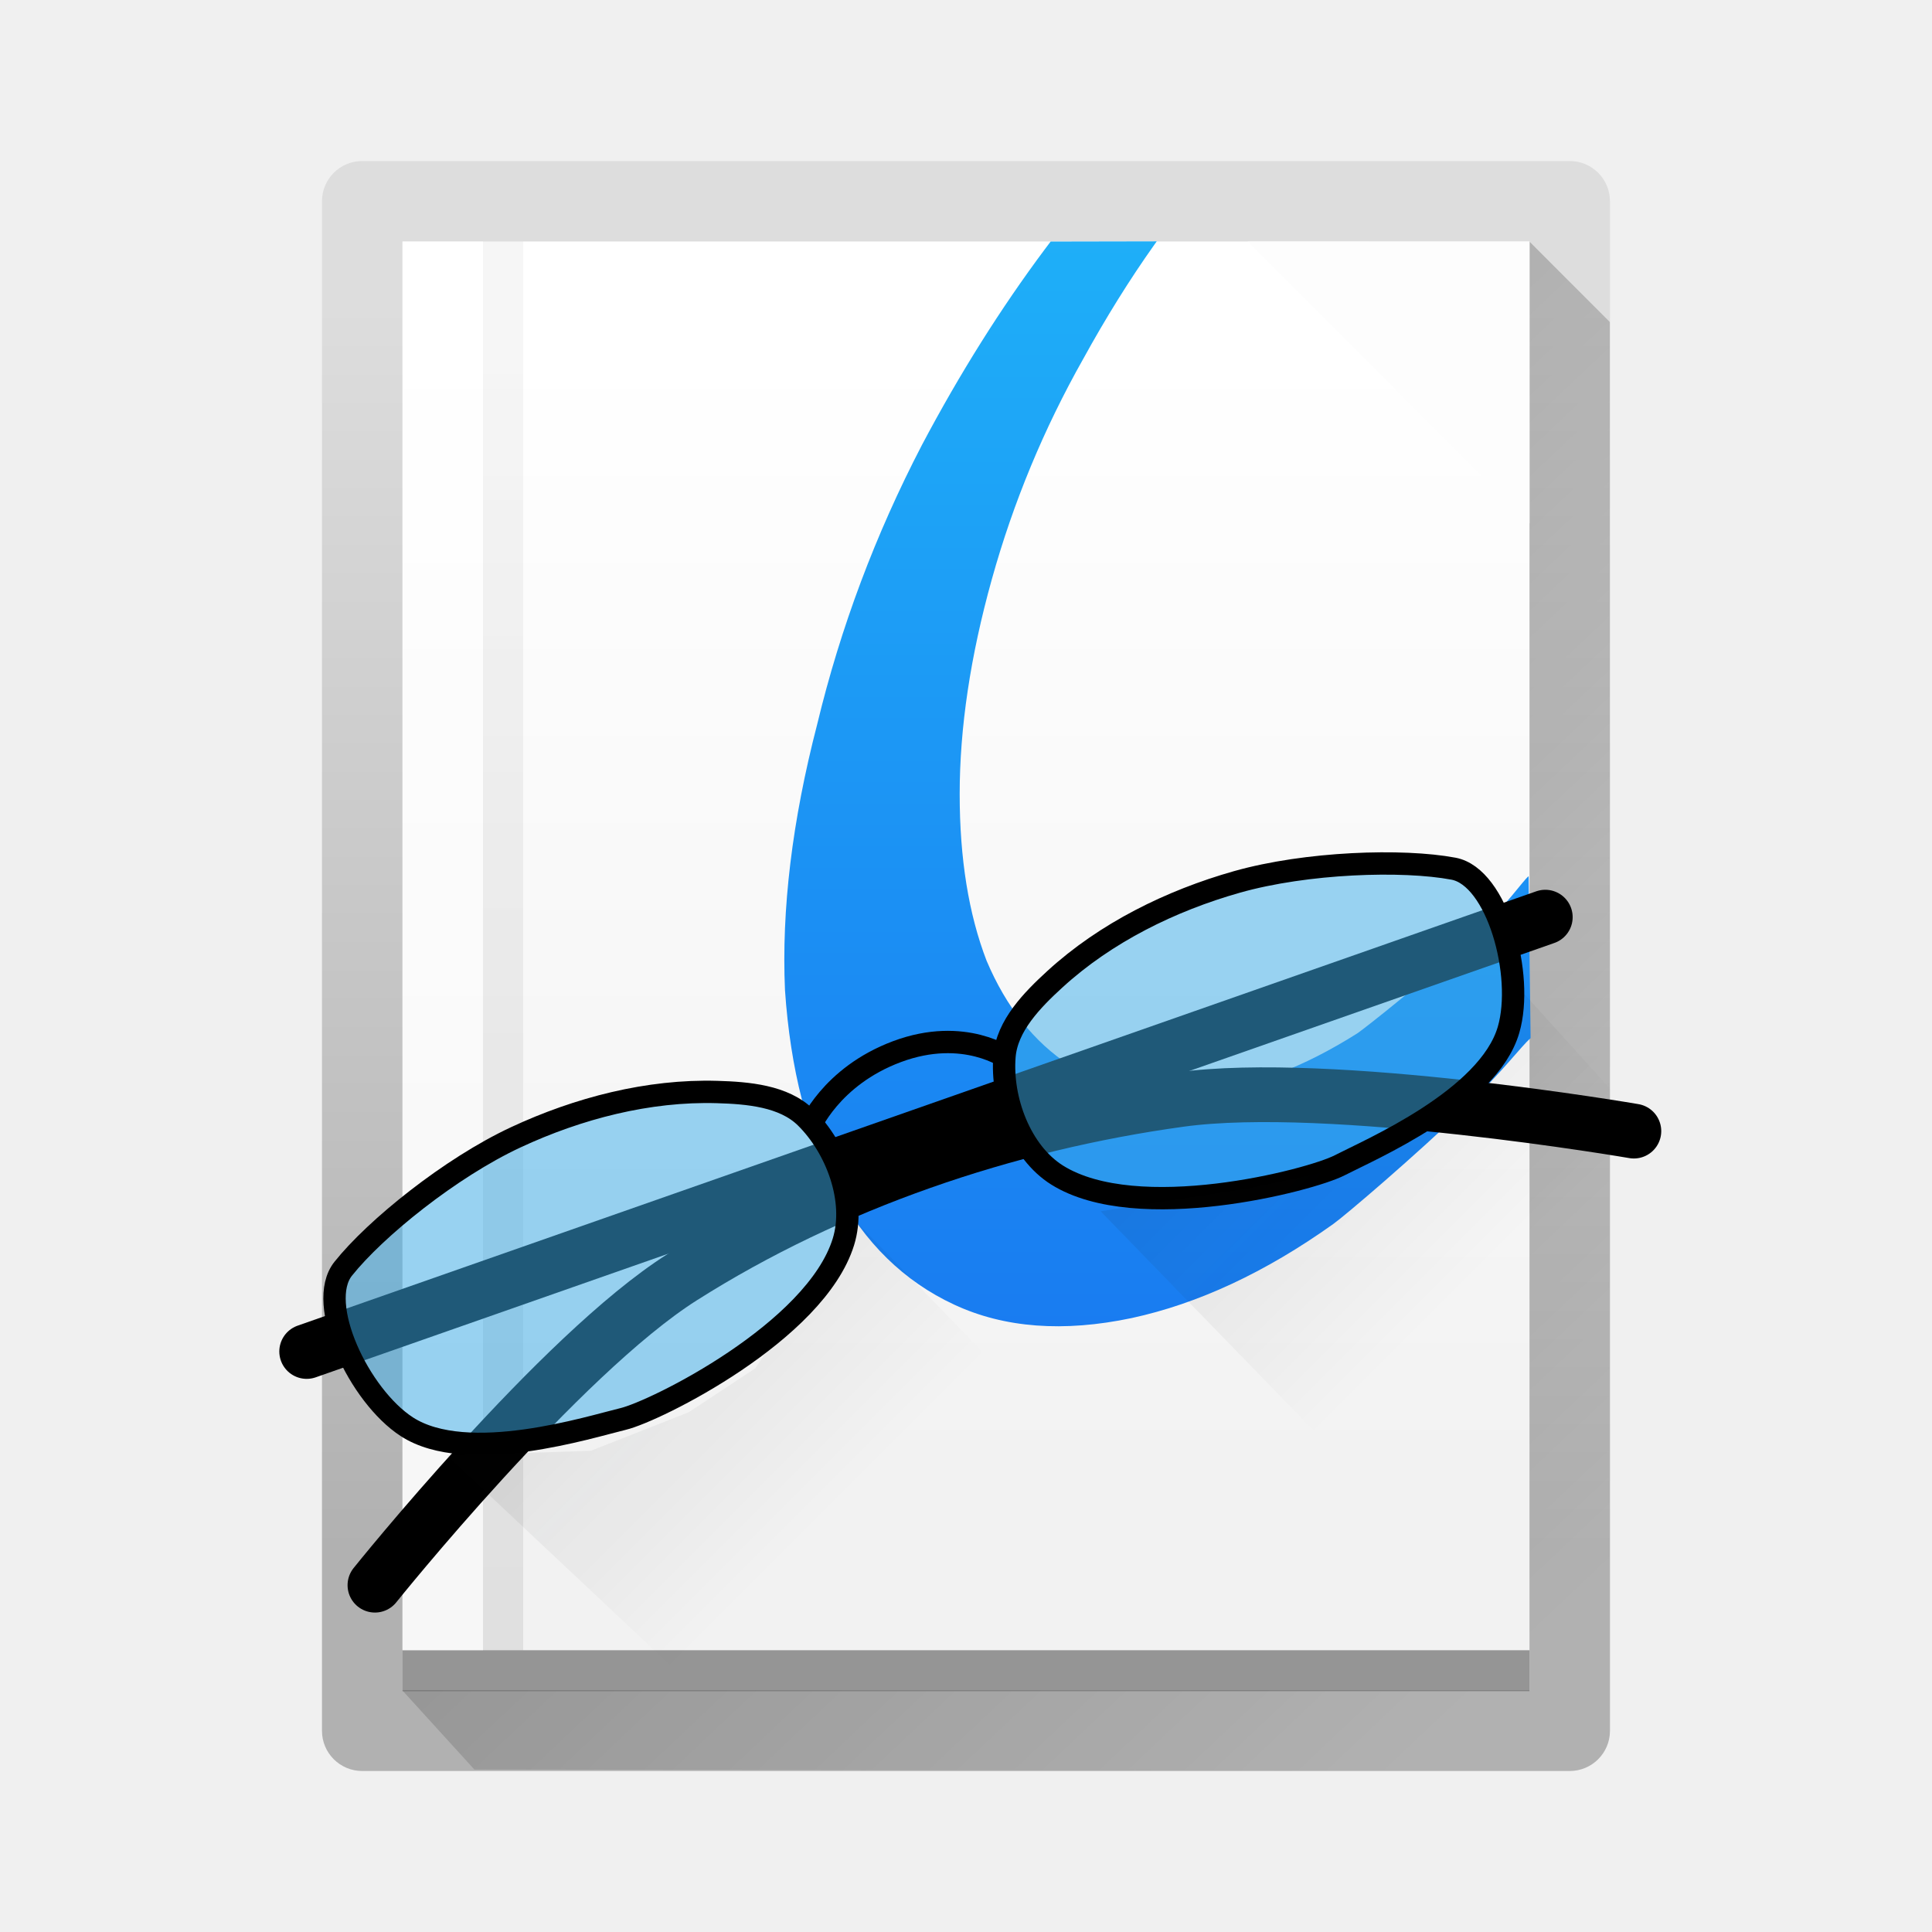
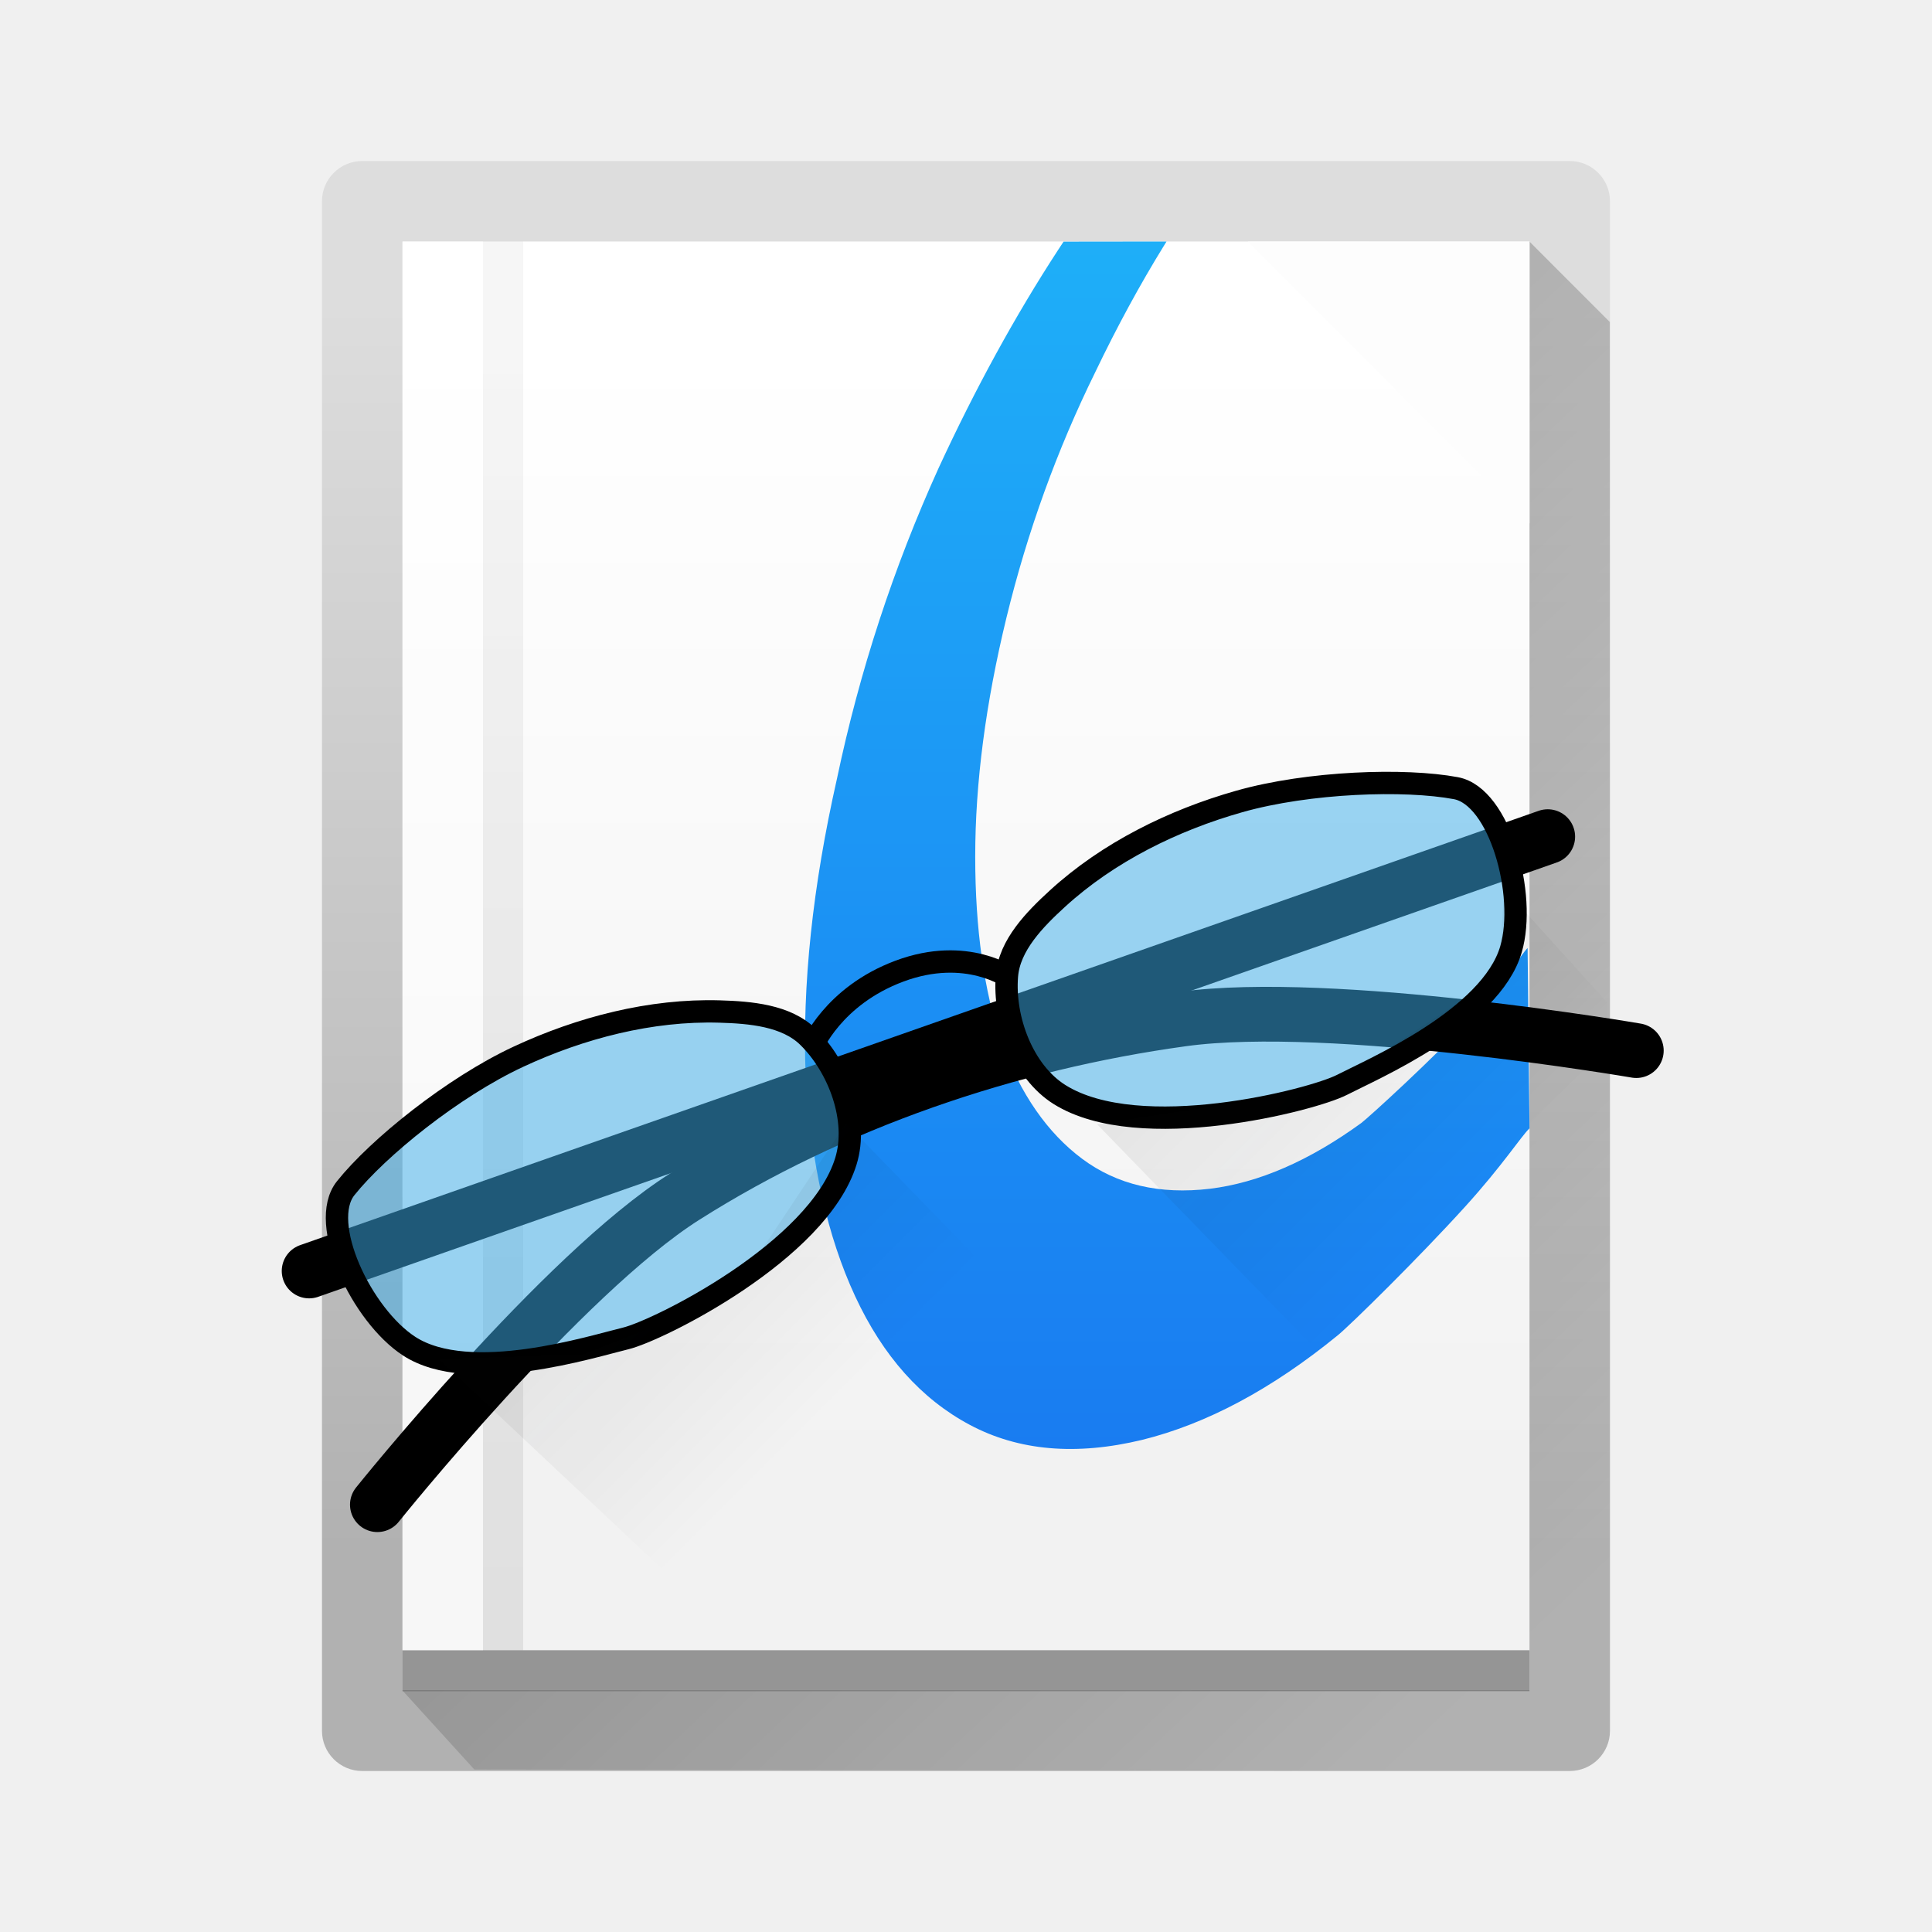
- <svg xmlns="http://www.w3.org/2000/svg" xmlns:xlink="http://www.w3.org/1999/xlink" version="1.1" id="svg3040" width="48" height="48" viewBox="0 0 48 48">
+ <svg xmlns="http://www.w3.org/2000/svg" xmlns:xlink="http://www.w3.org/1999/xlink" viewBox="0 0 48 48" height="48" width="48" id="svg3040" version="1.1">
  <defs id="defs3044">
    <linearGradient id="linearGradient788">
-       <stop id="stop784" offset="0" style="stop-color:#f7f7f7;stop-opacity:1;" />
-       <stop id="stop786" offset="1" style="stop-color:#f7f7f7;stop-opacity:0.392" />
+       <stop style="stop-color:#f7f7f7;stop-opacity:1;" offset="0" id="stop784" />
+       <stop style="stop-color:#f7f7f7;stop-opacity:0.392" offset="1" id="stop786" />
    </linearGradient>
-     <linearGradient xlink:href="#linearGradient4143" id="linearGradient3667" gradientUnits="userSpaceOnUse" gradientTransform="matrix(2.084843,0,0,2.084843,23.65488,-157.1989)" x1="35" y1="44" x2="35" y2="7" />
+     <linearGradient y2="7" x2="35" y1="44" x1="35" gradientTransform="matrix(2.084843,0,0,2.084843,23.65488,-157.1989)" gradientUnits="userSpaceOnUse" id="linearGradient3667" xlink:href="#linearGradient4143" />
    <linearGradient id="linearGradient4143">
-       <stop style="stop-color:#197cf1;stop-opacity:1" offset="0" id="stop1180" />
-       <stop style="stop-color:#20bcfa;stop-opacity:1" offset="1" id="stop1182" />
+       <stop id="stop1180" offset="0" style="stop-color:#197cf1;stop-opacity:1" />
+       <stop id="stop1182" offset="1" style="stop-color:#20bcfa;stop-opacity:1" />
    </linearGradient>
-     <linearGradient gradientTransform="matrix(2.235772,0,0,2.235772,-19.86656,-10.79898)" xlink:href="#linearGradient788" id="linearGradient4483" x1="34.237" y1="10.71" x2="30.045" y2="5.495" gradientUnits="userSpaceOnUse" />
+     <linearGradient gradientUnits="userSpaceOnUse" y2="5.495" x2="30.045" y1="10.71" x1="34.237" id="linearGradient4483" xlink:href="#linearGradient788" gradientTransform="matrix(2.235772,0,0,2.235772,-19.86656,-10.79898)" />
    <linearGradient id="linearGradient4477">
-       <stop style="stop-color:#f7f7f7;stop-opacity:1;" offset="0" id="stop3986" />
-       <stop style="stop-color:#f7f7f7;stop-opacity:0.392" offset="1" id="stop3988" />
+       <stop id="stop3986" offset="0" style="stop-color:#f7f7f7;stop-opacity:1;" />
+       <stop id="stop3988" offset="1" style="stop-color:#f7f7f7;stop-opacity:0.392" />
    </linearGradient>
-     <linearGradient id="e" y1="1040.95" y2="1012.95" gradientUnits="userSpaceOnUse" x2="0" gradientTransform="matrix(2.186835,0.4588872,-0.4466108,2.192088,438.5532,-2222.385)" xlink:href="#linearGradient4485">
-       <stop stop-color="#f2f2f2" id="stop4002" />
-       <stop offset="1" stop-color="#ffffff" id="stop4004" />
+     <linearGradient xlink:href="#linearGradient4485" gradientTransform="matrix(2.186835,0.4588872,-0.4466108,2.192088,438.5532,-2222.385)" x2="0" gradientUnits="userSpaceOnUse" y2="1012.95" y1="1040.95" id="e">
+       <stop id="stop4002" stop-color="#f2f2f2" />
+       <stop id="stop4004" stop-color="#ffffff" offset="1" />
    </linearGradient>
-     <linearGradient gradientTransform="translate(-25.53406,-47.87215)" xlink:href="#linearGradient4477" id="linearGradient4483-2" x1="34.237" y1="10.71" x2="30.045" y2="5.495" gradientUnits="userSpaceOnUse" />
-     <linearGradient id="e-8" y1="1040.95" y2="1012.95" gradientUnits="userSpaceOnUse" x2="0" gradientTransform="matrix(1,0,0,0.9661017,-25.53406,-1017.983)">
-       <stop stop-color="#f2f2f2" id="stop4002-7" />
-       <stop offset="1" stop-color="#ffffff" id="stop4004-9" />
+     <linearGradient gradientUnits="userSpaceOnUse" y2="5.495" x2="30.045" y1="10.71" x1="34.237" id="linearGradient4483-2" xlink:href="#linearGradient4477" gradientTransform="translate(-25.53406,-47.87215)" />
+     <linearGradient gradientTransform="matrix(1,0,0,0.9661017,-25.53406,-1017.983)" x2="0" gradientUnits="userSpaceOnUse" y2="1012.95" y1="1040.95" id="e-8">
+       <stop id="stop4002-7" stop-color="#f2f2f2" />
+       <stop id="stop4004-9" stop-color="#ffffff" offset="1" />
    </linearGradient>
-     <linearGradient gradientTransform="translate(-25.53406,-47.87215)" xlink:href="#linearGradient4485" id="linearGradient4491" x1="13" y1="44.006" x2="13" y2="3.172" gradientUnits="userSpaceOnUse" />
+     <linearGradient gradientUnits="userSpaceOnUse" y2="3.172" x2="13" y1="44.006" x1="13" id="linearGradient4491" xlink:href="#linearGradient4485" gradientTransform="translate(-25.53406,-47.87215)" />
    <linearGradient id="linearGradient4485">
-       <stop style="stop-color:#000000;stop-opacity:1;" offset="0" id="stop3981" />
-       <stop style="stop-color:#000000;stop-opacity:0.384" offset="1" id="stop3983" />
+       <stop id="stop3981" offset="0" style="stop-color:#000000;stop-opacity:1;" />
+       <stop id="stop3983" offset="1" style="stop-color:#000000;stop-opacity:0.384" />
    </linearGradient>
-     <linearGradient gradientTransform="matrix(0.6959765,0,0,0.6842383,-7.340181,-10.19136)" x2="0" gradientUnits="userSpaceOnUse" y2="6" y1="40" id="c">
-       <stop id="stop570" stop-color="#b1b1b1" />
-       <stop id="stop572" stop-color="#dddddd" offset="1" />
+     <linearGradient id="c" y1="40" y2="6" gradientUnits="userSpaceOnUse" x2="0" gradientTransform="matrix(0.6959765,0,0,0.6842383,-7.340181,-10.19136)">
+       <stop stop-color="#b1b1b1" id="stop570" />
+       <stop offset="1" stop-color="#dddddd" id="stop572" />
    </linearGradient>
-     <linearGradient x2="40" gradientUnits="userSpaceOnUse" y2="39" x1="23" y1="21" id="d" xlink:href="#b" gradientTransform="matrix(0.7244118,0.148482,-0.150688,0.7351744,-5.853756,-13.19648)" />
-     <linearGradient gradientTransform="translate(0,1004.36)" x2="44" gradientUnits="userSpaceOnUse" y2="41" x1="17" y1="11" id="b">
+     <linearGradient gradientTransform="matrix(0.7244118,0.148482,-0.150688,0.7351744,-5.853756,-13.19648)" xlink:href="#b" id="d" y1="21" x1="23" y2="39" gradientUnits="userSpaceOnUse" x2="40" />
+     <linearGradient id="b" y1="11" x1="17" y2="41" gradientUnits="userSpaceOnUse" x2="44" gradientTransform="translate(0,1004.36)">
      <stop id="stop565" />
-       <stop id="stop567" stop-opacity="0" offset="1" />
+       <stop offset="1" stop-opacity="0" id="stop567" />
    </linearGradient>
-     <linearGradient gradientTransform="matrix(0.7244118,0.148482,-0.150688,0.7351744,145.4912,-751.5763)" x2="0" gradientUnits="userSpaceOnUse" y2="1012.95" y1="1040.95" id="e-6">
-       <stop id="stop576" stop-color="#f2f2f2" />
-       <stop id="stop578" stop-color="#ffffff" offset="1" />
+     <linearGradient id="e-6" y1="1040.95" y2="1012.95" gradientUnits="userSpaceOnUse" x2="0" gradientTransform="matrix(0.7244118,0.148482,-0.150688,0.7351744,145.4912,-751.5763)">
+       <stop stop-color="#f2f2f2" id="stop576" />
+       <stop offset="1" stop-color="#ffffff" id="stop578" />
    </linearGradient>
-     <linearGradient gradientUnits="userSpaceOnUse" y2="3.172" x2="13" y1="44.006" x1="13" id="linearGradient4491-2" xlink:href="#linearGradient4485" gradientTransform="matrix(0.7394723,0,0,0.7504587,-8.384316,-11.75231)" />
-     <linearGradient gradientUnits="userSpaceOnUse" y2="5.495" x2="30.045" y1="10.71" x1="34.237" id="linearGradient4483-9" xlink:href="#linearGradient788" gradientTransform="matrix(0.7244118,0.148482,-0.150688,0.7351744,-5.853756,-13.19648)" />
-     <linearGradient id="d-3" y1="26.497" x1="49.088" y2="20.735" gradientUnits="userSpaceOnUse" x2="49" gradientTransform="matrix(-0.7244118,-0.148482,0.150688,-0.7351744,46.37303,26.6187)">
+     <linearGradient gradientTransform="matrix(0.7394723,0,0,0.7504587,-8.384316,-11.75231)" xlink:href="#linearGradient4485" id="linearGradient4491-2" x1="13" y1="44.006" x2="13" y2="3.172" gradientUnits="userSpaceOnUse" />
+     <linearGradient gradientTransform="matrix(0.7244118,0.148482,-0.150688,0.7351744,-5.853756,-13.19648)" xlink:href="#linearGradient788" id="linearGradient4483-9" x1="34.237" y1="10.71" x2="30.045" y2="5.495" gradientUnits="userSpaceOnUse" />
+     <linearGradient gradientTransform="matrix(-0.7244118,-0.148482,0.150688,-0.7351744,46.37303,26.6187)" x2="49" gradientUnits="userSpaceOnUse" y2="20.735" x1="49.088" y1="26.497" id="d-3">
      <stop id="stop581" />
-       <stop id="stop583" offset="1" stop-color="#655c6f" stop-opacity="0" />
+       <stop stop-opacity="0" stop-color="#655c6f" offset="1" id="stop583" />
    </linearGradient>
-     <linearGradient gradientUnits="userSpaceOnUse" y2="7" x2="35" y1="44" x1="35" id="linearGradient4555" xlink:href="#linearGradient4143" gradientTransform="matrix(0.9168324,0,0,0.9168324,-3.770876,-7.388514)" />
-     <linearGradient y2="7" x2="35" y1="44" x1="35" gradientTransform="matrix(0.6609013,0,0,0.6924616,1.908758,-1.307113)" gradientUnits="userSpaceOnUse" id="linearGradient3667-2" xlink:href="#linearGradient4143" />
-     <linearGradient gradientUnits="userSpaceOnUse" y2="18" x2="22" y1="4" x1="8" id="linearGradient4884" xlink:href="#linearGradient4227" gradientTransform="translate(3.108027,15.15878)" />
+     <linearGradient gradientTransform="matrix(0.8901351,0,0,1.02044,-2.57964,-8.898851)" xlink:href="#linearGradient4143" id="linearGradient4555" x1="35" y1="44" x2="35" y2="7" gradientUnits="userSpaceOnUse" />
+     <linearGradient xlink:href="#linearGradient4143" id="linearGradient3667-2" gradientUnits="userSpaceOnUse" gradientTransform="matrix(0.6609013,0,0,0.6924616,1.908758,-1.307113)" x1="35" y1="44" x2="35" y2="7" />
+     <linearGradient gradientTransform="translate(2.903209,12.7634)" xlink:href="#linearGradient4227" id="linearGradient4884" x1="8" y1="4" x2="22" y2="18" gradientUnits="userSpaceOnUse" />
    <linearGradient id="linearGradient4227">
-       <stop id="stop1324" style="stop-color:#292c2f;stop-opacity:1" offset="0" />
-       <stop id="stop1326" style="stop-color:#000000;stop-opacity:0;" offset="1" />
+       <stop offset="0" style="stop-color:#292c2f;stop-opacity:1" id="stop1324" />
+       <stop offset="1" style="stop-color:#000000;stop-opacity:0;" id="stop1326" />
    </linearGradient>
-     <linearGradient gradientTransform="translate(19.34428,9.095046)" xlink:href="#linearGradient4227" id="linearGradient4884-7" x1="8" y1="4" x2="22" y2="18" gradientUnits="userSpaceOnUse" />
+     <linearGradient gradientUnits="userSpaceOnUse" y2="18" x2="22" y1="4" x1="8" id="linearGradient4884-7" xlink:href="#linearGradient4227" gradientTransform="translate(19.25746,6.935655)" />
  </defs>
-   <g id="g4738" transform="matrix(1.324774,-0.2675624,0.2715376,1.305379,11.33824,15.66017)">
-     <rect id="rect590" rx="0.739" ry="0.75" style="fill:url(#c);fill-rule:evenodd;stroke-width:0.745" height="30.018" y="-8.75" x="-2.469" width="23.663" transform="rotate(11.58342)" />
-     <path id="path592" style="opacity:0.2;fill:url(#d);fill-rule:evenodd;stroke-width:0.745" d="M 16.098,19.647 -4.939,19.166 -3.941,20.874 16.49,25.09 21.914,-1.376 20.767,-3.144 Z" />
-     <path id="path594" style="fill:url(#e-6);fill-rule:evenodd;stroke-width:0.745" d="M 0.486,-7.301 -4.939,19.166 15.345,23.323 20.77,-3.143 Z" />
-     <rect id="rect596" style="opacity:0.437;fill:#1b1b1b;fill-opacity:1;fill-rule:evenodd;stroke-width:0.745" height="0.762" y="19.016" x="-0.99" width="20.705" transform="rotate(11.58342)" />
-     <rect id="rect630" y="-7.25" x="0.489" height="26.266" width="0.739" style="color:#000000;clip-rule:nonzero;display:inline;overflow:visible;visibility:visible;opacity:0.082;isolation:auto;mix-blend-mode:normal;color-interpolation:sRGB;color-interpolation-filters:linearRGB;solid-color:#000000;solid-opacity:1;fill:url(#linearGradient4491-2);fill-opacity:1;fill-rule:nonzero;stroke:none;stroke-width:0.745px;stroke-linecap:butt;stroke-linejoin:miter;stroke-miterlimit:4;stroke-dasharray:none;stroke-dashoffset:0;stroke-opacity:1;marker:none;color-rendering:auto;image-rendering:auto;shape-rendering:auto;text-rendering:auto;enable-background:accumulate" transform="rotate(11.58342)" />
-     <path id="path654" style="fill:#fdfdfd;fill-opacity:1;fill-rule:evenodd;stroke-width:0.745" d="m 15.699,-4.182 4.016,6.186 1.055,-5.146 z" />
-     <rect id="rect656" style="color:#000000;clip-rule:nonzero;display:inline;overflow:visible;visibility:visible;opacity:0.373;isolation:auto;mix-blend-mode:normal;color-interpolation:sRGB;color-interpolation-filters:linearRGB;solid-color:#000000;solid-opacity:1;fill:#ffffff;fill-opacity:1;fill-rule:nonzero;stroke:none;stroke-width:0.745px;stroke-linecap:butt;stroke-linejoin:miter;stroke-miterlimit:4;stroke-dasharray:none;stroke-dashoffset:0;stroke-opacity:1;marker:none;color-rendering:auto;image-rendering:auto;shape-rendering:auto;text-rendering:auto;enable-background:accumulate" width="1.479" height="26.266" x="-0.99" y="-7.25" transform="rotate(11.58342)" />
+   <g transform="matrix(1.324774,-0.2675624,0.2715376,1.305379,11.33824,15.66017)" id="g4738">
+     <rect transform="rotate(11.58342)" width="23.663" x="-2.469" y="-8.75" height="30.018" style="fill:url(#c);fill-rule:evenodd;stroke-width:0.745" ry="0.75" rx="0.739" id="rect590" />
+     <path d="M 16.098,19.647 -4.939,19.166 -3.941,20.874 16.49,25.09 21.914,-1.376 20.767,-3.144 Z" style="opacity:0.2;fill:url(#d);fill-rule:evenodd;stroke-width:0.745" id="path592" />
+     <path d="M 0.486,-7.301 -4.939,19.166 15.345,23.323 20.77,-3.143 Z" style="fill:url(#e-6);fill-rule:evenodd;stroke-width:0.745" id="path594" />
+     <rect transform="rotate(11.58342)" width="20.705" x="-0.99" y="19.016" height="0.762" style="opacity:0.437;fill:#1b1b1b;fill-opacity:1;fill-rule:evenodd;stroke-width:0.745" id="rect596" />
+     <rect transform="rotate(11.58342)" style="color:#000000;clip-rule:nonzero;display:inline;overflow:visible;visibility:visible;opacity:0.082;isolation:auto;mix-blend-mode:normal;color-interpolation:sRGB;color-interpolation-filters:linearRGB;solid-color:#000000;solid-opacity:1;fill:url(#linearGradient4491-2);fill-opacity:1;fill-rule:nonzero;stroke:none;stroke-width:0.745px;stroke-linecap:butt;stroke-linejoin:miter;stroke-miterlimit:4;stroke-dasharray:none;stroke-dashoffset:0;stroke-opacity:1;marker:none;color-rendering:auto;image-rendering:auto;shape-rendering:auto;text-rendering:auto;enable-background:accumulate" width="0.739" height="26.266" x="0.489" y="-7.25" id="rect630" />
+     <path d="m 15.699,-4.182 4.016,6.186 1.055,-5.146 z" style="fill:#fdfdfd;fill-opacity:1;fill-rule:evenodd;stroke-width:0.745" id="path654" />
+     <rect transform="rotate(11.58342)" y="-7.25" x="-0.99" height="26.266" width="1.479" style="color:#000000;clip-rule:nonzero;display:inline;overflow:visible;visibility:visible;opacity:0.373;isolation:auto;mix-blend-mode:normal;color-interpolation:sRGB;color-interpolation-filters:linearRGB;solid-color:#000000;solid-opacity:1;fill:#ffffff;fill-opacity:1;fill-rule:nonzero;stroke:none;stroke-width:0.745px;stroke-linecap:butt;stroke-linejoin:miter;stroke-miterlimit:4;stroke-dasharray:none;stroke-dashoffset:0;stroke-opacity:1;marker:none;color-rendering:auto;image-rendering:auto;shape-rendering:auto;text-rendering:auto;enable-background:accumulate" id="rect656" />
  </g>
-   <path style="font-style:normal;font-variant:normal;font-weight:normal;font-stretch:normal;font-size:medium;line-height:125%;font-family:'Impregnable Personal Use Only';-inkscape-font-specification:'Impregnable Personal Use Only';letter-spacing:0px;word-spacing:0px;fill:url(#linearGradient3667);fill-opacity:1;stroke:none;stroke-width:2.085px;stroke-linecap:butt;stroke-linejoin:miter;stroke-opacity:1" d="m 88.8,-135.254 c 0,0 -10.904,16.839 -13.868,28.84 -2.064,8.354 -2.11,17.519 0.174,25.816 1.187,4.311 3.531,8.505 6.787,11.57 3.206,3.019 7.512,4.889 11.777,5.985 4.308,1.107 8.922,0.971 13.338,0.44 10.112,-1.216 18.016,-3.652 25.183,-8.942 2.598,-1.918 5.789,-7.77 5.789,-7.77 l -0.029,-12.653 c 0,0 -6.157,11.541 -10.903,15.857 -4.461,4.056 -9.928,7.455 -15.808,8.787 -4.266,0.966 -9.028,0.793 -13.097,-0.813 -3.07,-1.212 -5.75,-3.596 -7.637,-6.304 -2.064,-2.961 -2.883,-6.678 -3.576,-10.221 -0.704,-3.6 -0.812,-7.332 -0.547,-10.99 0.33,-4.561 1.29,-9.095 2.649,-13.461 2.823,-9.071 11.339,-26.149 11.339,-26.149 z" id="path1208-2" />
-   <ellipse style="opacity:0.722;fill:#54a3d8;fill-opacity:1;paint-order:markers stroke fill" id="path4951-9" cx="84.61" cy="-117.966" rx="23.593" ry="16.949" />
-   <path id="path1334" d="m 26.103,6.001 c 0,0 -0.092,0.122 -0.138,0.183 -1.101,1.474 -2.12,3.096 -3.058,4.868 -1.157,2.225 -2.025,4.539 -2.604,6.942 -0.623,2.403 -0.889,4.607 -0.8,6.609 0.134,1.958 0.556,3.605 1.268,4.941 0.712,1.335 1.691,2.292 2.937,2.87 1.246,0.579 2.716,0.689 4.407,0.333 1.647,-0.356 3.317,-1.131 5.007,-2.335 0.31,-0.221 2.061,-1.719 3.265,-2.878 0.955,-0.919 1.407,-1.542 1.64,-1.741 l -0.048,-4.025 c -0.149,0.116 -0.503,0.679 -1.372,1.491 -1.072,1.002 -2.693,2.286 -2.883,2.413 -1.335,0.846 -2.627,1.335 -3.873,1.468 -1.291,0.134 -2.38,-0.089 -3.27,-0.668 -0.89,-0.579 -1.58,-1.447 -2.07,-2.604 -0.445,-1.157 -0.668,-2.536 -0.668,-4.138 0,-1.647 0.266,-3.428 0.8,-5.342 0.534,-1.914 1.291,-3.738 2.271,-5.474 0.56,-1.019 1.149,-1.965 1.768,-2.838 0.019,-0.027 0.057,-0.08 0.057,-0.08 z" style="font-style:normal;font-variant:normal;font-weight:normal;font-stretch:normal;font-size:medium;line-height:125%;font-family:'Impregnable Personal Use Only';-inkscape-font-specification:'Impregnable Personal Use Only';letter-spacing:0px;word-spacing:0px;fill:url(#linearGradient4555);fill-opacity:1;stroke:none;stroke-width:0.917px;stroke-linecap:butt;stroke-linejoin:miter;stroke-opacity:1" />
-   <g transform="matrix(0.2767379,-0.02120127,0.02120127,0.2767379,-2.071087,45.07956)" id="g5146-1">
-     <path style="fill:none;stroke:#000000;stroke-width:4.9;stroke-linecap:round;stroke-miterlimit:4;stroke-dasharray:none;stroke-opacity:1" d="M 37.978,-38.654 151.498,-68.951" id="path5051-2" />
-     <path style="fill:none;stroke:#000000;stroke-width:4.9;stroke-linecap:round;stroke-miterlimit:4;stroke-dasharray:none;stroke-opacity:1" d="m 42.472,-17.329 c 0,0 18.063,-19.299 29.526,-25.387 13.932,-7.399 29.912,-11.503 45.658,-12.452 13.548,-0.816 40.285,5.92 40.285,5.92" id="path5049-7" />
-     <path style="opacity:0.512;fill:#3daee9;fill-opacity:1;stroke:none;stroke-width:2;stroke-linecap:round;stroke-miterlimit:4;stroke-dasharray:none;stroke-opacity:1;paint-order:markers stroke fill" d="m 147.763,-59.889 c 0,1.939 -6.877,8.292 -15.118,11.207 -7.422,2.626 -18.676,1.64 -21.724,1.64 -6.431,0 -8.827,-9.038 -8.827,-12.723 -1e-5,-3.685 9.068,-10.195 17.406,-13.427 1.555,-0.603 17.468,-1.358 18.831,-1.288 12.703,0.656 9.432,11.861 9.432,14.591 z" id="path5100-3-0" />
-     <path style="fill:none;stroke:#000000;stroke-width:2;stroke-linecap:butt;stroke-linejoin:miter;stroke-miterlimit:4;stroke-dasharray:none;stroke-opacity:1" d="m 102.278,-60.228 c -0.608,3.829 0.77,8.66 3.89,10.962 6.787,5.009 22.55,2.216 25.285,1.056 2.735,-1.16 13.727,-4.892 15.997,-10.941 1.785,-4.755 0.041,-13.717 -3.813,-14.753 -4.465,-1.2 -13.08,-1.581 -19.428,-0.297 -6.032,1.22 -12.057,3.637 -16.901,7.434 -2.164,1.696 -4.599,3.823 -5.03,6.539 z" id="path5061-9" />
-     <path style="opacity:0.512;fill:#3daee9;fill-opacity:1;stroke:none;stroke-width:2;stroke-linecap:round;stroke-miterlimit:4;stroke-dasharray:none;stroke-opacity:1;paint-order:markers stroke fill" d="m 86.862,-44.439 c -10e-7,1.939 -7.623,9.286 -15.863,12.201 -7.422,2.626 -16.604,2.593 -19.652,2.593 -6.431,0 -10.568,-9.038 -10.568,-12.723 -10e-7,-3.685 10.933,-11.728 19.27,-14.96 1.555,-0.603 15.147,-1.358 16.511,-1.288 12.703,0.656 10.302,11.447 10.302,14.176 z" id="path5100-36" />
-     <path style="fill:none;stroke:#000000;stroke-width:2;stroke-linecap:butt;stroke-linejoin:miter;stroke-miterlimit:4;stroke-dasharray:none;stroke-opacity:1" d="m 84.118,-56.131 c 2.546,2.924 3.941,7.75 2.517,11.356 -3.097,7.847 -17.941,13.84 -20.875,14.307 -2.934,0.467 -14.232,3.134 -19.364,-0.789 -4.035,-3.085 -7.311,-11.606 -4.594,-14.529 3.149,-3.386 10.249,-8.278 16.312,-10.558 5.761,-2.166 12.15,-3.312 18.27,-2.663 2.735,0.29 5.927,0.802 7.733,2.875 z" id="path5061-4-0" />
-     <path style="fill:none;stroke:#000000;stroke-width:2;stroke-linecap:butt;stroke-linejoin:miter;stroke-miterlimit:4;stroke-dasharray:none;stroke-opacity:1" d="m 84.375,-55.172 c 0,0 2.215,-4.445 8.347,-6.211 6.202,-1.786 9.887,1.404 9.887,1.404" id="path5098-6" />
+   <path id="path1208-2" d="m 88.8,-135.254 c 0,0 -10.904,16.839 -13.868,28.84 -2.064,8.354 -2.11,17.519 0.174,25.816 1.187,4.311 3.531,8.505 6.787,11.57 3.206,3.019 7.512,4.889 11.777,5.985 4.308,1.107 8.922,0.971 13.338,0.44 10.112,-1.216 18.016,-3.652 25.183,-8.942 2.598,-1.918 5.789,-7.77 5.789,-7.77 l -0.029,-12.653 c 0,0 -6.157,11.541 -10.903,15.857 -4.461,4.056 -9.928,7.455 -15.808,8.787 -4.266,0.966 -9.028,0.793 -13.097,-0.813 -3.07,-1.212 -5.75,-3.596 -7.637,-6.304 -2.064,-2.961 -2.883,-6.678 -3.576,-10.221 -0.704,-3.6 -0.812,-7.332 -0.547,-10.99 0.33,-4.561 1.29,-9.095 2.649,-13.461 2.823,-9.071 11.339,-26.149 11.339,-26.149 z" style="font-style:normal;font-variant:normal;font-weight:normal;font-stretch:normal;font-size:medium;line-height:125%;font-family:'Impregnable Personal Use Only';-inkscape-font-specification:'Impregnable Personal Use Only';letter-spacing:0px;word-spacing:0px;fill:url(#linearGradient3667);fill-opacity:1;stroke:none;stroke-width:2.085px;stroke-linecap:butt;stroke-linejoin:miter;stroke-opacity:1" />
+   <ellipse ry="16.949" rx="23.593" cy="-117.966" cx="84.61" id="path4951-9" style="opacity:0.722;fill:#54a3d8;fill-opacity:1;paint-order:markers stroke fill" />
+   <path style="font-style:normal;font-variant:normal;font-weight:normal;font-stretch:normal;font-size:medium;line-height:125%;font-family:'Impregnable Personal Use Only';-inkscape-font-specification:'Impregnable Personal Use Only';letter-spacing:0px;word-spacing:0px;fill:url(#linearGradient4555);fill-opacity:1;stroke:none;stroke-width:0.953px;stroke-linecap:butt;stroke-linejoin:miter;stroke-opacity:1" d="m 26.424,6.003 c 0,0 -0.089,0.136 -0.134,0.204 -1.069,1.64 -2.058,3.446 -2.969,5.418 -1.123,2.477 -1.966,5.052 -2.528,7.727 -0.605,2.675 -0.864,5.127 -0.777,7.356 0.13,2.18 0.54,4.013 1.231,5.499 0.691,1.486 1.641,2.551 2.851,3.195 1.21,0.644 2.637,0.767 4.279,0.371 1.599,-0.396 3.22,-1.259 4.861,-2.599 0.301,-0.245 2.001,-1.913 3.17,-3.203 C 37.335,28.948 37.774,28.255 38,28.033 l -0.047,-4.479 c -0.144,0.129 -0.489,0.755 -1.332,1.66 -1.04,1.115 -2.615,2.545 -2.799,2.686 -1.296,0.941 -2.551,1.486 -3.76,1.634 -1.253,0.149 -2.31,-0.099 -3.175,-0.743 -0.864,-0.644 -1.534,-1.61 -2.01,-2.898 -0.432,-1.288 -0.648,-2.823 -0.648,-4.606 0,-1.833 0.259,-3.815 0.777,-5.945 0.519,-2.13 1.254,-4.161 2.204,-6.093 0.544,-1.134 1.116,-2.187 1.716,-3.158 C 28.945,6.059 28.982,6 28.982,6 Z" id="path1334" />
+   <g id="g5146-1" transform="matrix(0.2767379,-0.02120127,0.02120127,0.2767379,-2.010413,43.07956)">
+     <path id="path5051-2" d="M 37.978,-38.654 151.498,-68.951" style="fill:none;stroke:#000000;stroke-width:4.9;stroke-linecap:round;stroke-miterlimit:4;stroke-dasharray:none;stroke-opacity:1" />
+     <path id="path5049-7" d="m 42.472,-17.329 c 0,0 18.063,-19.299 29.526,-25.387 13.932,-7.399 29.912,-11.503 45.658,-12.452 13.548,-0.816 40.285,5.92 40.285,5.92" style="fill:none;stroke:#000000;stroke-width:4.9;stroke-linecap:round;stroke-miterlimit:4;stroke-dasharray:none;stroke-opacity:1" />
+     <path id="path5100-3-0" d="m 147.763,-59.889 c 0,1.939 -6.877,8.292 -15.118,11.207 -7.422,2.626 -18.676,1.64 -21.724,1.64 -6.431,0 -8.827,-9.038 -8.827,-12.723 -1e-5,-3.685 9.068,-10.195 17.406,-13.427 1.555,-0.603 17.468,-1.358 18.831,-1.288 12.703,0.656 9.432,11.861 9.432,14.591 z" style="opacity:0.512;fill:#3daee9;fill-opacity:1;stroke:none;stroke-width:2;stroke-linecap:round;stroke-miterlimit:4;stroke-dasharray:none;stroke-opacity:1;paint-order:markers stroke fill" />
+     <path id="path5061-9" d="m 102.278,-60.228 c -0.608,3.829 0.77,8.66 3.89,10.962 6.787,5.009 22.55,2.216 25.285,1.056 2.735,-1.16 13.727,-4.892 15.997,-10.941 1.785,-4.755 0.041,-13.717 -3.813,-14.753 -4.465,-1.2 -13.08,-1.581 -19.428,-0.297 -6.032,1.22 -12.057,3.637 -16.901,7.434 -2.164,1.696 -4.599,3.823 -5.03,6.539 z" style="fill:none;stroke:#000000;stroke-width:2;stroke-linecap:butt;stroke-linejoin:miter;stroke-miterlimit:4;stroke-dasharray:none;stroke-opacity:1" />
+     <path id="path5100-36" d="m 86.862,-44.439 c -10e-7,1.939 -7.623,9.286 -15.863,12.201 -7.422,2.626 -16.604,2.593 -19.652,2.593 -6.431,0 -10.568,-9.038 -10.568,-12.723 -10e-7,-3.685 10.933,-11.728 19.27,-14.96 1.555,-0.603 15.147,-1.358 16.511,-1.288 12.703,0.656 10.302,11.447 10.302,14.176 z" style="opacity:0.512;fill:#3daee9;fill-opacity:1;stroke:none;stroke-width:2;stroke-linecap:round;stroke-miterlimit:4;stroke-dasharray:none;stroke-opacity:1;paint-order:markers stroke fill" />
+     <path id="path5061-4-0" d="m 84.118,-56.131 c 2.546,2.924 3.941,7.75 2.517,11.356 -3.097,7.847 -17.941,13.84 -20.875,14.307 -2.934,0.467 -14.232,3.134 -19.364,-0.789 -4.035,-3.085 -7.311,-11.606 -4.594,-14.529 3.149,-3.386 10.249,-8.278 16.312,-10.558 5.761,-2.166 12.15,-3.312 18.27,-2.663 2.735,0.29 5.927,0.802 7.733,2.875 z" style="fill:none;stroke:#000000;stroke-width:2;stroke-linecap:butt;stroke-linejoin:miter;stroke-miterlimit:4;stroke-dasharray:none;stroke-opacity:1" />
+     <path id="path5098-6" d="m 84.375,-55.172 c 0,0 2.215,-4.445 8.347,-6.211 6.202,-1.786 9.887,1.404 9.887,1.404" style="fill:none;stroke:#000000;stroke-width:2;stroke-linecap:butt;stroke-linejoin:miter;stroke-miterlimit:4;stroke-dasharray:none;stroke-opacity:1" />
  </g>
-   <path id="path1340" d="m 21.223,30.304 -2.457,3.69 -1.654,1.093 -2.435,0.959 -3.569,0.113 8.613,8.101 15.057,-0.007 z" style="opacity:0.2;fill:url(#linearGradient4884);fill-opacity:1;fill-rule:evenodd;stroke:none;stroke-width:1px;stroke-linecap:butt;stroke-linejoin:miter;stroke-opacity:1" />
-   <path style="opacity:0.2;fill:url(#linearGradient4884-7);fill-opacity:1;fill-rule:evenodd;stroke:none;stroke-width:1px;stroke-linecap:butt;stroke-linejoin:miter;stroke-opacity:1" d="m 37.459,24.241 -0.143,2.176 -2.313,1.513 -1.654,1.093 -2.379,0.507 -3.625,0.564 12.585,12.954 0.081,-15.987 z" id="path1340-0" />
+   <path style="opacity:0.2;fill:url(#linearGradient4884);fill-opacity:1;fill-rule:evenodd;stroke:none;stroke-width:1px;stroke-linecap:butt;stroke-linejoin:miter;stroke-opacity:1" d="m 21.018,27.909 -2.457,3.69 -1.654,1.093 -2.435,0.959 -3.569,0.113 8.613,8.101 15.057,-0.007 z" id="path1340" />
+   <path id="path1340-0" d="m 37.373,22.081 -0.143,2.176 -2.313,1.513 -1.654,1.093 -2.379,0.507 -3.625,0.564 12.585,12.954 0.081,-15.987 z" style="opacity:0.2;fill:url(#linearGradient4884-7);fill-opacity:1;fill-rule:evenodd;stroke:none;stroke-width:1px;stroke-linecap:butt;stroke-linejoin:miter;stroke-opacity:1" />
</svg>
